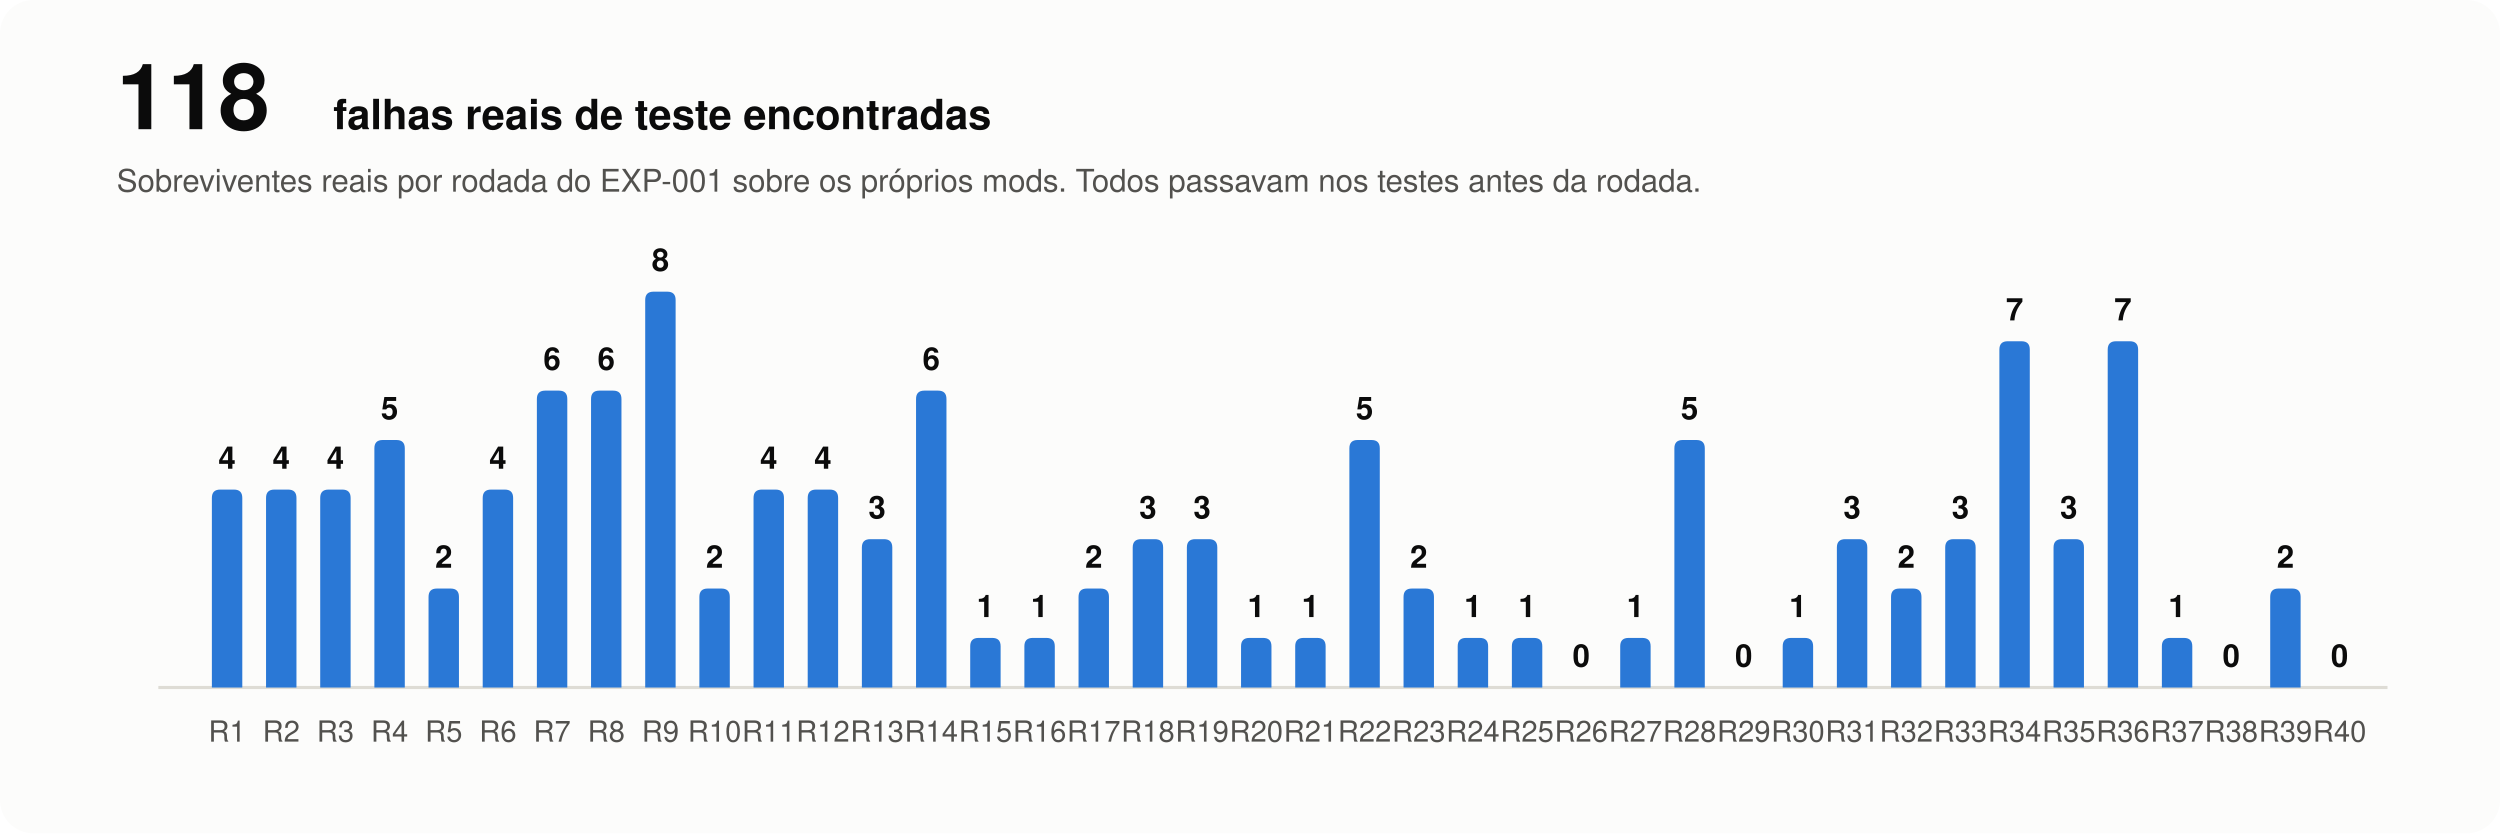
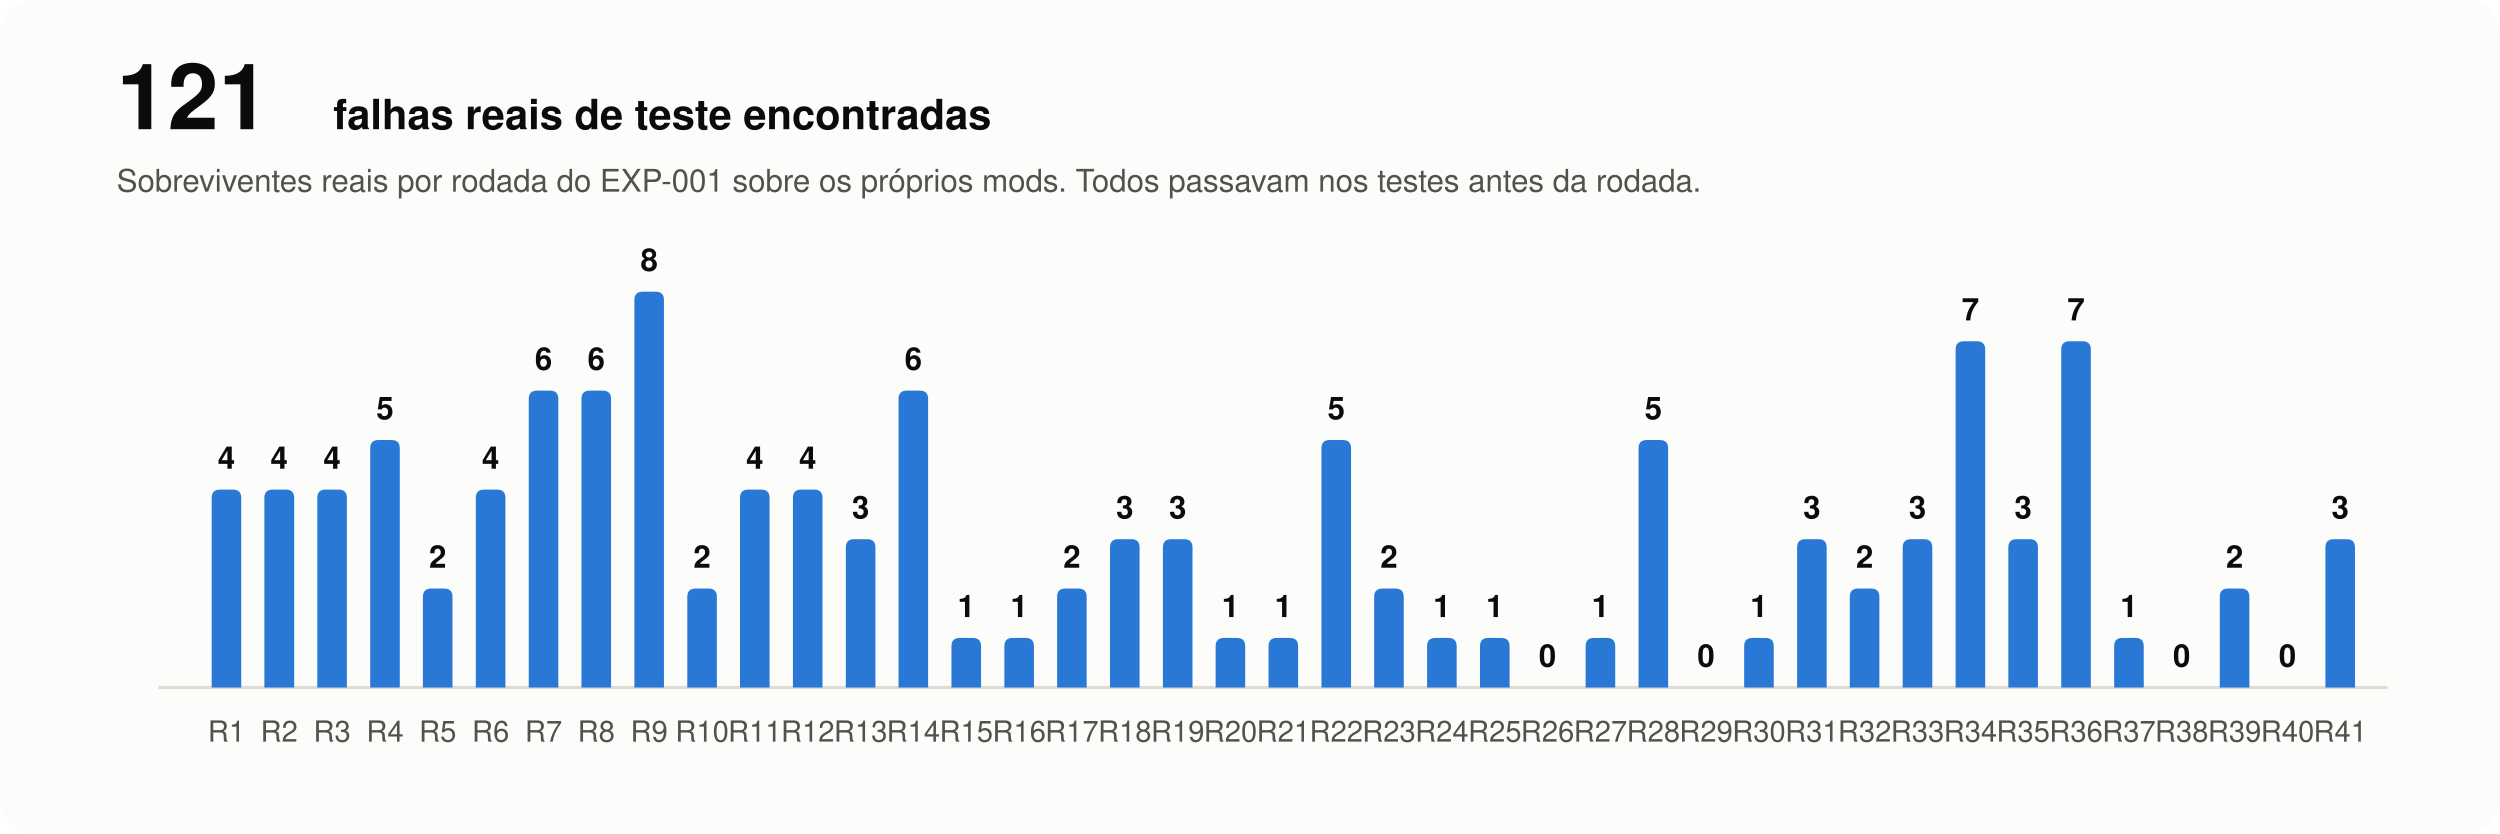
- <svg xmlns="http://www.w3.org/2000/svg" viewBox="0 0 1200 400" width="1200" height="400" role="img" aria-label="118 falhas reais de teste encontradas em 40 rodadas" font-family="ui-sans-serif, -apple-system, 'Segoe UI', Helvetica, Arial, sans-serif">
+ <svg xmlns="http://www.w3.org/2000/svg" viewBox="0 0 1200 400" width="1200" height="400" role="img" aria-label="121 falhas reais de teste encontradas em 41 rodadas" font-family="ui-sans-serif, -apple-system, 'Segoe UI', Helvetica, Arial, sans-serif">
  <style>
  .sup { fill: #fcfcfb; } .sup2 { fill: #f3f2ef; } .borda { stroke: #dedcd5; }
  .t1 { fill: #0b0b0b; } .t2 { fill: #52514e; } .t3 { fill: #8a887f; }
  .ac { fill: #2a78d6; } .acs { stroke: #2a78d6; } .acf { fill: #e8f1fb; }
  .ok { fill: #0f7a3d; } .okf { fill: #e3f3e8; }
  @media (prefers-color-scheme: dark) {
    .sup { fill: #1a1a19; } .sup2 { fill: #232322; } .borda { stroke: #3a3936; }
    .t1 { fill: #f0efec; } .t2 { fill: #c3c2b7; } .t3 { fill: #8f8d84; }
    .ac { fill: #3987e5; } .acs { stroke: #3987e5; } .acf { fill: #1d2c40; }
    .ok { fill: #4cc27a; } .okf { fill: #16301f; }
  }
  @media (prefers-reduced-motion: reduce) { * { animation: none !important; } }

  .barra { transform-box: fill-box; transform-origin: bottom; animation: cresce 1.1s cubic-bezier(.2,.8,.2,1); }
  @keyframes cresce { from { transform: scaleY(0); } to { transform: scaleY(1); } }
</style>
  <rect width="1200" height="400" rx="16" class="sup" />
-   <text x="56" y="62" font-size="44" font-weight="800" class="t1">118</text>
+   <text x="56" y="62" font-size="44" font-weight="800" class="t1">121</text>
  <text x="160" y="62" font-size="20" font-weight="700" class="t1">falhas reais de teste encontradas</text>
  <text x="56" y="92" font-size="15" class="t2">Sobreviventes reais por rodada do EXP-001 sobre os próprios mods. Todos passavam nos testes antes da rodada.</text>
  <line x1="76" y1="330" x2="1146" y2="330" class="borda" stroke-width="1.5" />
  <g class="barra">
-     <path d="M101.7,330 L101.7,239.0 Q101.7,235.0 105.7,235.0 L112.3,235.0 Q116.3,235.0 116.3,239.0 L116.3,330 Z" class="ac" />
-   </g>
-   <text x="109.0" y="225.0" font-size="15" font-weight="700" class="t1" text-anchor="middle">4</text>
-   <text x="109.0" y="356" font-size="14" class="t2" text-anchor="middle">R1</text>
-   <g class="barra">
-     <path d="M127.7,330 L127.7,239.0 Q127.7,235.0 131.7,235.0 L138.3,235.0 Q142.3,235.0 142.3,239.0 L142.3,330 Z" class="ac" />
-   </g>
-   <text x="135.0" y="225.0" font-size="15" font-weight="700" class="t1" text-anchor="middle">4</text>
-   <text x="135.0" y="356" font-size="14" class="t2" text-anchor="middle">R2</text>
-   <g class="barra">
-     <path d="M153.7,330 L153.7,239.0 Q153.7,235.0 157.7,235.0 L164.3,235.0 Q168.3,235.0 168.3,239.0 L168.3,330 Z" class="ac" />
-   </g>
-   <text x="161.0" y="225.0" font-size="15" font-weight="700" class="t1" text-anchor="middle">4</text>
-   <text x="161.0" y="356" font-size="14" class="t2" text-anchor="middle">R3</text>
-   <g class="barra">
-     <path d="M179.7,330 L179.7,215.2 Q179.7,211.2 183.7,211.2 L190.3,211.2 Q194.3,211.2 194.3,215.2 L194.3,330 Z" class="ac" />
-   </g>
-   <text x="187.0" y="201.2" font-size="15" font-weight="700" class="t1" text-anchor="middle">5</text>
-   <text x="187.0" y="356" font-size="14" class="t2" text-anchor="middle">R4</text>
-   <g class="barra">
-     <path d="M205.7,330 L205.7,286.5 Q205.7,282.5 209.7,282.5 L216.3,282.5 Q220.3,282.5 220.3,286.5 L220.3,330 Z" class="ac" />
-   </g>
-   <text x="213.0" y="272.5" font-size="15" font-weight="700" class="t1" text-anchor="middle">2</text>
-   <text x="213.0" y="356" font-size="14" class="t2" text-anchor="middle">R5</text>
-   <g class="barra">
-     <path d="M231.7,330 L231.7,239.0 Q231.7,235.0 235.7,235.0 L242.3,235.0 Q246.3,235.0 246.3,239.0 L246.3,330 Z" class="ac" />
-   </g>
-   <text x="239.0" y="225.0" font-size="15" font-weight="700" class="t1" text-anchor="middle">4</text>
-   <text x="239.0" y="356" font-size="14" class="t2" text-anchor="middle">R6</text>
-   <g class="barra">
-     <path d="M257.7,330 L257.7,191.5 Q257.7,187.5 261.7,187.5 L268.3,187.5 Q272.3,187.5 272.3,191.5 L272.3,330 Z" class="ac" />
-   </g>
-   <text x="265.0" y="177.5" font-size="15" font-weight="700" class="t1" text-anchor="middle">6</text>
-   <text x="265.0" y="356" font-size="14" class="t2" text-anchor="middle">R7</text>
-   <g class="barra">
-     <path d="M283.7,330 L283.7,191.5 Q283.7,187.5 287.7,187.5 L294.3,187.5 Q298.3,187.5 298.3,191.5 L298.3,330 Z" class="ac" />
-   </g>
-   <text x="291.0" y="177.5" font-size="15" font-weight="700" class="t1" text-anchor="middle">6</text>
-   <text x="291.0" y="356" font-size="14" class="t2" text-anchor="middle">R8</text>
-   <g class="barra">
-     <path d="M309.7,330 L309.7,144.0 Q309.7,140.0 313.7,140.0 L320.3,140.0 Q324.3,140.0 324.3,144.0 L324.3,330 Z" class="ac" />
-   </g>
-   <text x="317.0" y="130.0" font-size="15" font-weight="700" class="t1" text-anchor="middle">8</text>
-   <text x="317.0" y="356" font-size="14" class="t2" text-anchor="middle">R9</text>
-   <g class="barra">
-     <path d="M335.7,330 L335.7,286.5 Q335.7,282.5 339.7,282.5 L346.3,282.5 Q350.3,282.5 350.3,286.5 L350.3,330 Z" class="ac" />
-   </g>
-   <text x="343.0" y="272.5" font-size="15" font-weight="700" class="t1" text-anchor="middle">2</text>
-   <text x="343.0" y="356" font-size="14" class="t2" text-anchor="middle">R10</text>
-   <g class="barra">
-     <path d="M361.7,330 L361.7,239.0 Q361.7,235.0 365.7,235.0 L372.3,235.0 Q376.3,235.0 376.3,239.0 L376.3,330 Z" class="ac" />
-   </g>
-   <text x="369.0" y="225.0" font-size="15" font-weight="700" class="t1" text-anchor="middle">4</text>
-   <text x="369.0" y="356" font-size="14" class="t2" text-anchor="middle">R11</text>
-   <g class="barra">
-     <path d="M387.7,330 L387.7,239.0 Q387.7,235.0 391.7,235.0 L398.3,235.0 Q402.3,235.0 402.3,239.0 L402.3,330 Z" class="ac" />
-   </g>
-   <text x="395.0" y="225.0" font-size="15" font-weight="700" class="t1" text-anchor="middle">4</text>
-   <text x="395.0" y="356" font-size="14" class="t2" text-anchor="middle">R12</text>
-   <g class="barra">
-     <path d="M413.7,330 L413.7,262.8 Q413.7,258.8 417.7,258.8 L424.3,258.8 Q428.3,258.8 428.3,262.8 L428.3,330 Z" class="ac" />
-   </g>
-   <text x="421.0" y="248.8" font-size="15" font-weight="700" class="t1" text-anchor="middle">3</text>
-   <text x="421.0" y="356" font-size="14" class="t2" text-anchor="middle">R13</text>
-   <g class="barra">
-     <path d="M439.7,330 L439.7,191.5 Q439.7,187.5 443.7,187.5 L450.3,187.5 Q454.3,187.5 454.3,191.5 L454.3,330 Z" class="ac" />
-   </g>
-   <text x="447.0" y="177.5" font-size="15" font-weight="700" class="t1" text-anchor="middle">6</text>
-   <text x="447.0" y="356" font-size="14" class="t2" text-anchor="middle">R14</text>
-   <g class="barra">
-     <path d="M465.7,330 L465.7,310.2 Q465.7,306.2 469.7,306.2 L476.3,306.2 Q480.3,306.2 480.3,310.2 L480.3,330 Z" class="ac" />
-   </g>
-   <text x="473.0" y="296.2" font-size="15" font-weight="700" class="t1" text-anchor="middle">1</text>
-   <text x="473.0" y="356" font-size="14" class="t2" text-anchor="middle">R15</text>
-   <g class="barra">
-     <path d="M491.7,330 L491.7,310.2 Q491.7,306.2 495.7,306.2 L502.3,306.2 Q506.3,306.2 506.3,310.2 L506.3,330 Z" class="ac" />
-   </g>
-   <text x="499.0" y="296.2" font-size="15" font-weight="700" class="t1" text-anchor="middle">1</text>
-   <text x="499.0" y="356" font-size="14" class="t2" text-anchor="middle">R16</text>
-   <g class="barra">
-     <path d="M517.7,330 L517.7,286.5 Q517.7,282.5 521.7,282.5 L528.3,282.5 Q532.3,282.5 532.3,286.5 L532.3,330 Z" class="ac" />
-   </g>
-   <text x="525.0" y="272.5" font-size="15" font-weight="700" class="t1" text-anchor="middle">2</text>
-   <text x="525.0" y="356" font-size="14" class="t2" text-anchor="middle">R17</text>
-   <g class="barra">
-     <path d="M543.7,330 L543.7,262.8 Q543.7,258.8 547.7,258.8 L554.3,258.8 Q558.3,258.8 558.3,262.8 L558.3,330 Z" class="ac" />
-   </g>
-   <text x="551.0" y="248.8" font-size="15" font-weight="700" class="t1" text-anchor="middle">3</text>
-   <text x="551.0" y="356" font-size="14" class="t2" text-anchor="middle">R18</text>
-   <g class="barra">
-     <path d="M569.7,330 L569.7,262.8 Q569.7,258.8 573.7,258.8 L580.3,258.8 Q584.3,258.8 584.3,262.8 L584.3,330 Z" class="ac" />
-   </g>
-   <text x="577.0" y="248.8" font-size="15" font-weight="700" class="t1" text-anchor="middle">3</text>
-   <text x="577.0" y="356" font-size="14" class="t2" text-anchor="middle">R19</text>
-   <g class="barra">
-     <path d="M595.7,330 L595.7,310.2 Q595.7,306.2 599.7,306.2 L606.3,306.2 Q610.3,306.2 610.3,310.2 L610.3,330 Z" class="ac" />
-   </g>
-   <text x="603.0" y="296.2" font-size="15" font-weight="700" class="t1" text-anchor="middle">1</text>
-   <text x="603.0" y="356" font-size="14" class="t2" text-anchor="middle">R20</text>
-   <g class="barra">
-     <path d="M621.7,330 L621.7,310.2 Q621.7,306.2 625.7,306.2 L632.3,306.2 Q636.3,306.2 636.3,310.2 L636.3,330 Z" class="ac" />
-   </g>
-   <text x="629.0" y="296.2" font-size="15" font-weight="700" class="t1" text-anchor="middle">1</text>
-   <text x="629.0" y="356" font-size="14" class="t2" text-anchor="middle">R21</text>
-   <g class="barra">
-     <path d="M647.7,330 L647.7,215.2 Q647.7,211.2 651.7,211.2 L658.3,211.2 Q662.3,211.2 662.3,215.2 L662.3,330 Z" class="ac" />
-   </g>
-   <text x="655.0" y="201.2" font-size="15" font-weight="700" class="t1" text-anchor="middle">5</text>
-   <text x="655.0" y="356" font-size="14" class="t2" text-anchor="middle">R22</text>
-   <g class="barra">
-     <path d="M673.7,330 L673.7,286.5 Q673.7,282.5 677.7,282.5 L684.3,282.5 Q688.3,282.5 688.3,286.5 L688.3,330 Z" class="ac" />
-   </g>
-   <text x="681.0" y="272.5" font-size="15" font-weight="700" class="t1" text-anchor="middle">2</text>
-   <text x="681.0" y="356" font-size="14" class="t2" text-anchor="middle">R23</text>
-   <g class="barra">
-     <path d="M699.7,330 L699.7,310.2 Q699.7,306.2 703.7,306.2 L710.3,306.2 Q714.3,306.2 714.3,310.2 L714.3,330 Z" class="ac" />
-   </g>
-   <text x="707.0" y="296.2" font-size="15" font-weight="700" class="t1" text-anchor="middle">1</text>
-   <text x="707.0" y="356" font-size="14" class="t2" text-anchor="middle">R24</text>
-   <g class="barra">
-     <path d="M725.7,330 L725.7,310.2 Q725.7,306.2 729.7,306.2 L736.3,306.2 Q740.3,306.2 740.3,310.2 L740.3,330 Z" class="ac" />
-   </g>
-   <text x="733.0" y="296.2" font-size="15" font-weight="700" class="t1" text-anchor="middle">1</text>
-   <text x="733.0" y="356" font-size="14" class="t2" text-anchor="middle">R25</text>
-   <g class="barra">
-     <path d="M751.7,330 L751.7,330.0 Q751.7,330.0 751.7,330.0 L766.3,330.0 Q766.3,330.0 766.3,330.0 L766.3,330 Z" class="ac" />
-   </g>
-   <text x="759.0" y="320.0" font-size="15" font-weight="700" class="t1" text-anchor="middle">0</text>
-   <text x="759.0" y="356" font-size="14" class="t2" text-anchor="middle">R26</text>
-   <g class="barra">
-     <path d="M777.7,330 L777.7,310.2 Q777.7,306.2 781.7,306.2 L788.3,306.2 Q792.3,306.2 792.3,310.2 L792.3,330 Z" class="ac" />
-   </g>
-   <text x="785.0" y="296.2" font-size="15" font-weight="700" class="t1" text-anchor="middle">1</text>
-   <text x="785.0" y="356" font-size="14" class="t2" text-anchor="middle">R27</text>
-   <g class="barra">
-     <path d="M803.7,330 L803.7,215.2 Q803.7,211.2 807.7,211.2 L814.3,211.2 Q818.3,211.2 818.3,215.2 L818.3,330 Z" class="ac" />
-   </g>
-   <text x="811.0" y="201.2" font-size="15" font-weight="700" class="t1" text-anchor="middle">5</text>
-   <text x="811.0" y="356" font-size="14" class="t2" text-anchor="middle">R28</text>
-   <g class="barra">
-     <path d="M829.7,330 L829.7,330.0 Q829.7,330.0 829.7,330.0 L844.3,330.0 Q844.3,330.0 844.3,330.0 L844.3,330 Z" class="ac" />
-   </g>
-   <text x="837.0" y="320.0" font-size="15" font-weight="700" class="t1" text-anchor="middle">0</text>
-   <text x="837.0" y="356" font-size="14" class="t2" text-anchor="middle">R29</text>
-   <g class="barra">
-     <path d="M855.7,330 L855.7,310.2 Q855.7,306.2 859.7,306.2 L866.3,306.2 Q870.3,306.2 870.3,310.2 L870.3,330 Z" class="ac" />
-   </g>
-   <text x="863.0" y="296.2" font-size="15" font-weight="700" class="t1" text-anchor="middle">1</text>
-   <text x="863.0" y="356" font-size="14" class="t2" text-anchor="middle">R30</text>
-   <g class="barra">
-     <path d="M881.7,330 L881.7,262.8 Q881.7,258.8 885.7,258.8 L892.3,258.8 Q896.3,258.8 896.3,262.8 L896.3,330 Z" class="ac" />
-   </g>
-   <text x="889.0" y="248.8" font-size="15" font-weight="700" class="t1" text-anchor="middle">3</text>
-   <text x="889.0" y="356" font-size="14" class="t2" text-anchor="middle">R31</text>
-   <g class="barra">
-     <path d="M907.7,330 L907.7,286.5 Q907.7,282.5 911.7,282.5 L918.3,282.5 Q922.3,282.5 922.3,286.5 L922.3,330 Z" class="ac" />
-   </g>
-   <text x="915.0" y="272.5" font-size="15" font-weight="700" class="t1" text-anchor="middle">2</text>
-   <text x="915.0" y="356" font-size="14" class="t2" text-anchor="middle">R32</text>
-   <g class="barra">
-     <path d="M933.7,330 L933.7,262.8 Q933.7,258.8 937.7,258.8 L944.3,258.8 Q948.3,258.8 948.3,262.8 L948.3,330 Z" class="ac" />
-   </g>
-   <text x="941.0" y="248.8" font-size="15" font-weight="700" class="t1" text-anchor="middle">3</text>
-   <text x="941.0" y="356" font-size="14" class="t2" text-anchor="middle">R33</text>
-   <g class="barra">
-     <path d="M959.7,330 L959.7,167.8 Q959.7,163.8 963.7,163.8 L970.3,163.8 Q974.3,163.8 974.3,167.8 L974.3,330 Z" class="ac" />
-   </g>
-   <text x="967.0" y="153.8" font-size="15" font-weight="700" class="t1" text-anchor="middle">7</text>
-   <text x="967.0" y="356" font-size="14" class="t2" text-anchor="middle">R34</text>
-   <g class="barra">
-     <path d="M985.7,330 L985.7,262.8 Q985.7,258.8 989.7,258.8 L996.3,258.8 Q1000.3,258.8 1000.3,262.8 L1000.3,330 Z" class="ac" />
-   </g>
-   <text x="993.0" y="248.8" font-size="15" font-weight="700" class="t1" text-anchor="middle">3</text>
-   <text x="993.0" y="356" font-size="14" class="t2" text-anchor="middle">R35</text>
-   <g class="barra">
-     <path d="M1011.7,330 L1011.7,167.8 Q1011.7,163.8 1015.7,163.8 L1022.3,163.8 Q1026.3,163.8 1026.3,167.8 L1026.3,330 Z" class="ac" />
-   </g>
-   <text x="1019.0" y="153.8" font-size="15" font-weight="700" class="t1" text-anchor="middle">7</text>
-   <text x="1019.0" y="356" font-size="14" class="t2" text-anchor="middle">R36</text>
-   <g class="barra">
-     <path d="M1037.7,330 L1037.7,310.2 Q1037.7,306.2 1041.7,306.2 L1048.3,306.2 Q1052.3,306.2 1052.3,310.2 L1052.3,330 Z" class="ac" />
-   </g>
-   <text x="1045.0" y="296.2" font-size="15" font-weight="700" class="t1" text-anchor="middle">1</text>
-   <text x="1045.0" y="356" font-size="14" class="t2" text-anchor="middle">R37</text>
-   <g class="barra">
-     <path d="M1063.7,330 L1063.7,330.0 Q1063.7,330.0 1063.7,330.0 L1078.3,330.0 Q1078.3,330.0 1078.3,330.0 L1078.3,330 Z" class="ac" />
-   </g>
-   <text x="1071.0" y="320.0" font-size="15" font-weight="700" class="t1" text-anchor="middle">0</text>
-   <text x="1071.0" y="356" font-size="14" class="t2" text-anchor="middle">R38</text>
-   <g class="barra">
-     <path d="M1089.7,330 L1089.7,286.5 Q1089.7,282.5 1093.7,282.5 L1100.3,282.5 Q1104.3,282.5 1104.3,286.5 L1104.3,330 Z" class="ac" />
-   </g>
-   <text x="1097.0" y="272.5" font-size="15" font-weight="700" class="t1" text-anchor="middle">2</text>
-   <text x="1097.0" y="356" font-size="14" class="t2" text-anchor="middle">R39</text>
-   <g class="barra">
-     <path d="M1115.7,330 L1115.7,330.0 Q1115.7,330.0 1115.7,330.0 L1130.3,330.0 Q1130.3,330.0 1130.3,330.0 L1130.3,330 Z" class="ac" />
-   </g>
-   <text x="1123.0" y="320.0" font-size="15" font-weight="700" class="t1" text-anchor="middle">0</text>
-   <text x="1123.0" y="356" font-size="14" class="t2" text-anchor="middle">R40</text>
+     <path d="M101.6,330 L101.6,239.0 Q101.6,235.0 105.6,235.0 L111.8,235.0 Q115.8,235.0 115.8,239.0 L115.8,330 Z" class="ac" />
+   </g>
+   <text x="108.7" y="225.0" font-size="15" font-weight="700" class="t1" text-anchor="middle">4</text>
+   <text x="108.7" y="356" font-size="14" class="t2" text-anchor="middle">R1</text>
+   <g class="barra">
+     <path d="M126.9,330 L126.9,239.0 Q126.9,235.0 130.9,235.0 L137.2,235.0 Q141.2,235.0 141.2,239.0 L141.2,330 Z" class="ac" />
+   </g>
+   <text x="134.0" y="225.0" font-size="15" font-weight="700" class="t1" text-anchor="middle">4</text>
+   <text x="134.0" y="356" font-size="14" class="t2" text-anchor="middle">R2</text>
+   <g class="barra">
+     <path d="M152.3,330 L152.3,239.0 Q152.3,235.0 156.3,235.0 L162.5,235.0 Q166.5,235.0 166.5,239.0 L166.5,330 Z" class="ac" />
+   </g>
+   <text x="159.4" y="225.0" font-size="15" font-weight="700" class="t1" text-anchor="middle">4</text>
+   <text x="159.4" y="356" font-size="14" class="t2" text-anchor="middle">R3</text>
+   <g class="barra">
+     <path d="M177.7,330 L177.7,215.2 Q177.7,211.2 181.7,211.2 L187.9,211.2 Q191.9,211.2 191.9,215.2 L191.9,330 Z" class="ac" />
+   </g>
+   <text x="184.8" y="201.2" font-size="15" font-weight="700" class="t1" text-anchor="middle">5</text>
+   <text x="184.8" y="356" font-size="14" class="t2" text-anchor="middle">R4</text>
+   <g class="barra">
+     <path d="M203.0,330 L203.0,286.5 Q203.0,282.5 207.0,282.5 L213.2,282.5 Q217.2,282.5 217.2,286.5 L217.2,330 Z" class="ac" />
+   </g>
+   <text x="210.1" y="272.5" font-size="15" font-weight="700" class="t1" text-anchor="middle">2</text>
+   <text x="210.1" y="356" font-size="14" class="t2" text-anchor="middle">R5</text>
+   <g class="barra">
+     <path d="M228.4,330 L228.4,239.0 Q228.4,235.0 232.4,235.0 L238.6,235.0 Q242.6,235.0 242.6,239.0 L242.6,330 Z" class="ac" />
+   </g>
+   <text x="235.5" y="225.0" font-size="15" font-weight="700" class="t1" text-anchor="middle">4</text>
+   <text x="235.5" y="356" font-size="14" class="t2" text-anchor="middle">R6</text>
+   <g class="barra">
+     <path d="M253.8,330 L253.8,191.5 Q253.8,187.5 257.8,187.5 L264.0,187.5 Q268.0,187.5 268.0,191.5 L268.0,330 Z" class="ac" />
+   </g>
+   <text x="260.9" y="177.5" font-size="15" font-weight="700" class="t1" text-anchor="middle">6</text>
+   <text x="260.9" y="356" font-size="14" class="t2" text-anchor="middle">R7</text>
+   <g class="barra">
+     <path d="M279.1,330 L279.1,191.5 Q279.1,187.5 283.1,187.5 L289.3,187.5 Q293.3,187.5 293.3,191.5 L293.3,330 Z" class="ac" />
+   </g>
+   <text x="286.2" y="177.5" font-size="15" font-weight="700" class="t1" text-anchor="middle">6</text>
+   <text x="286.2" y="356" font-size="14" class="t2" text-anchor="middle">R8</text>
+   <g class="barra">
+     <path d="M304.5,330 L304.5,144.0 Q304.5,140.0 308.5,140.0 L314.7,140.0 Q318.7,140.0 318.7,144.0 L318.7,330 Z" class="ac" />
+   </g>
+   <text x="311.6" y="130.0" font-size="15" font-weight="700" class="t1" text-anchor="middle">8</text>
+   <text x="311.6" y="356" font-size="14" class="t2" text-anchor="middle">R9</text>
+   <g class="barra">
+     <path d="M329.9,330 L329.9,286.5 Q329.9,282.5 333.9,282.5 L340.1,282.5 Q344.1,282.5 344.1,286.5 L344.1,330 Z" class="ac" />
+   </g>
+   <text x="337.0" y="272.5" font-size="15" font-weight="700" class="t1" text-anchor="middle">2</text>
+   <text x="337.0" y="356" font-size="14" class="t2" text-anchor="middle">R10</text>
+   <g class="barra">
+     <path d="M355.2,330 L355.2,239.0 Q355.2,235.0 359.2,235.0 L365.4,235.0 Q369.4,235.0 369.4,239.0 L369.4,330 Z" class="ac" />
+   </g>
+   <text x="362.3" y="225.0" font-size="15" font-weight="700" class="t1" text-anchor="middle">4</text>
+   <text x="362.3" y="356" font-size="14" class="t2" text-anchor="middle">R11</text>
+   <g class="barra">
+     <path d="M380.6,330 L380.6,239.0 Q380.6,235.0 384.6,235.0 L390.8,235.0 Q394.8,235.0 394.8,239.0 L394.8,330 Z" class="ac" />
+   </g>
+   <text x="387.7" y="225.0" font-size="15" font-weight="700" class="t1" text-anchor="middle">4</text>
+   <text x="387.7" y="356" font-size="14" class="t2" text-anchor="middle">R12</text>
+   <g class="barra">
+     <path d="M406.0,330 L406.0,262.8 Q406.0,258.8 410.0,258.8 L416.2,258.8 Q420.2,258.8 420.2,262.8 L420.2,330 Z" class="ac" />
+   </g>
+   <text x="413.1" y="248.8" font-size="15" font-weight="700" class="t1" text-anchor="middle">3</text>
+   <text x="413.1" y="356" font-size="14" class="t2" text-anchor="middle">R13</text>
+   <g class="barra">
+     <path d="M431.3,330 L431.3,191.5 Q431.3,187.5 435.3,187.5 L441.5,187.5 Q445.5,187.5 445.5,191.5 L445.5,330 Z" class="ac" />
+   </g>
+   <text x="438.4" y="177.5" font-size="15" font-weight="700" class="t1" text-anchor="middle">6</text>
+   <text x="438.4" y="356" font-size="14" class="t2" text-anchor="middle">R14</text>
+   <g class="barra">
+     <path d="M456.7,330 L456.7,310.2 Q456.7,306.2 460.7,306.2 L466.9,306.2 Q470.9,306.2 470.9,310.2 L470.9,330 Z" class="ac" />
+   </g>
+   <text x="463.8" y="296.2" font-size="15" font-weight="700" class="t1" text-anchor="middle">1</text>
+   <text x="463.8" y="356" font-size="14" class="t2" text-anchor="middle">R15</text>
+   <g class="barra">
+     <path d="M482.1,330 L482.1,310.2 Q482.1,306.2 486.1,306.2 L492.3,306.2 Q496.3,306.2 496.3,310.2 L496.3,330 Z" class="ac" />
+   </g>
+   <text x="489.2" y="296.2" font-size="15" font-weight="700" class="t1" text-anchor="middle">1</text>
+   <text x="489.2" y="356" font-size="14" class="t2" text-anchor="middle">R16</text>
+   <g class="barra">
+     <path d="M507.4,330 L507.4,286.5 Q507.4,282.5 511.4,282.5 L517.6,282.5 Q521.6,282.5 521.6,286.5 L521.6,330 Z" class="ac" />
+   </g>
+   <text x="514.5" y="272.5" font-size="15" font-weight="700" class="t1" text-anchor="middle">2</text>
+   <text x="514.5" y="356" font-size="14" class="t2" text-anchor="middle">R17</text>
+   <g class="barra">
+     <path d="M532.8,330 L532.8,262.8 Q532.8,258.8 536.8,258.8 L543.0,258.8 Q547.0,258.8 547.0,262.8 L547.0,330 Z" class="ac" />
+   </g>
+   <text x="539.9" y="248.8" font-size="15" font-weight="700" class="t1" text-anchor="middle">3</text>
+   <text x="539.9" y="356" font-size="14" class="t2" text-anchor="middle">R18</text>
+   <g class="barra">
+     <path d="M558.2,330 L558.2,262.8 Q558.2,258.8 562.2,258.8 L568.4,258.8 Q572.4,258.8 572.4,262.8 L572.4,330 Z" class="ac" />
+   </g>
+   <text x="565.3" y="248.8" font-size="15" font-weight="700" class="t1" text-anchor="middle">3</text>
+   <text x="565.3" y="356" font-size="14" class="t2" text-anchor="middle">R19</text>
+   <g class="barra">
+     <path d="M583.5,330 L583.5,310.2 Q583.5,306.2 587.5,306.2 L593.7,306.2 Q597.7,306.2 597.7,310.2 L597.7,330 Z" class="ac" />
+   </g>
+   <text x="590.6" y="296.2" font-size="15" font-weight="700" class="t1" text-anchor="middle">1</text>
+   <text x="590.6" y="356" font-size="14" class="t2" text-anchor="middle">R20</text>
+   <g class="barra">
+     <path d="M608.9,330 L608.9,310.2 Q608.9,306.2 612.9,306.2 L619.1,306.2 Q623.1,306.2 623.1,310.2 L623.1,330 Z" class="ac" />
+   </g>
+   <text x="616.0" y="296.2" font-size="15" font-weight="700" class="t1" text-anchor="middle">1</text>
+   <text x="616.0" y="356" font-size="14" class="t2" text-anchor="middle">R21</text>
+   <g class="barra">
+     <path d="M634.3,330 L634.3,215.2 Q634.3,211.2 638.3,211.2 L644.5,211.2 Q648.5,211.2 648.5,215.2 L648.5,330 Z" class="ac" />
+   </g>
+   <text x="641.4" y="201.2" font-size="15" font-weight="700" class="t1" text-anchor="middle">5</text>
+   <text x="641.4" y="356" font-size="14" class="t2" text-anchor="middle">R22</text>
+   <g class="barra">
+     <path d="M659.6,330 L659.6,286.5 Q659.6,282.5 663.6,282.5 L669.8,282.5 Q673.8,282.5 673.8,286.5 L673.8,330 Z" class="ac" />
+   </g>
+   <text x="666.7" y="272.5" font-size="15" font-weight="700" class="t1" text-anchor="middle">2</text>
+   <text x="666.7" y="356" font-size="14" class="t2" text-anchor="middle">R23</text>
+   <g class="barra">
+     <path d="M685.0,330 L685.0,310.2 Q685.0,306.2 689.0,306.2 L695.2,306.2 Q699.2,306.2 699.2,310.2 L699.2,330 Z" class="ac" />
+   </g>
+   <text x="692.1" y="296.2" font-size="15" font-weight="700" class="t1" text-anchor="middle">1</text>
+   <text x="692.1" y="356" font-size="14" class="t2" text-anchor="middle">R24</text>
+   <g class="barra">
+     <path d="M710.4,330 L710.4,310.2 Q710.4,306.2 714.4,306.2 L720.6,306.2 Q724.6,306.2 724.6,310.2 L724.6,330 Z" class="ac" />
+   </g>
+   <text x="717.5" y="296.2" font-size="15" font-weight="700" class="t1" text-anchor="middle">1</text>
+   <text x="717.5" y="356" font-size="14" class="t2" text-anchor="middle">R25</text>
+   <g class="barra">
+     <path d="M735.7,330 L735.7,330.0 Q735.7,330.0 735.7,330.0 L749.9,330.0 Q749.9,330.0 749.9,330.0 L749.9,330 Z" class="ac" />
+   </g>
+   <text x="742.8" y="320.0" font-size="15" font-weight="700" class="t1" text-anchor="middle">0</text>
+   <text x="742.8" y="356" font-size="14" class="t2" text-anchor="middle">R26</text>
+   <g class="barra">
+     <path d="M761.1,330 L761.1,310.2 Q761.1,306.2 765.1,306.2 L771.3,306.2 Q775.3,306.2 775.3,310.2 L775.3,330 Z" class="ac" />
+   </g>
+   <text x="768.2" y="296.2" font-size="15" font-weight="700" class="t1" text-anchor="middle">1</text>
+   <text x="768.2" y="356" font-size="14" class="t2" text-anchor="middle">R27</text>
+   <g class="barra">
+     <path d="M786.5,330 L786.5,215.2 Q786.5,211.2 790.5,211.2 L796.7,211.2 Q800.7,211.2 800.7,215.2 L800.7,330 Z" class="ac" />
+   </g>
+   <text x="793.6" y="201.2" font-size="15" font-weight="700" class="t1" text-anchor="middle">5</text>
+   <text x="793.6" y="356" font-size="14" class="t2" text-anchor="middle">R28</text>
+   <g class="barra">
+     <path d="M811.8,330 L811.8,330.0 Q811.8,330.0 811.8,330.0 L826.0,330.0 Q826.0,330.0 826.0,330.0 L826.0,330 Z" class="ac" />
+   </g>
+   <text x="818.9" y="320.0" font-size="15" font-weight="700" class="t1" text-anchor="middle">0</text>
+   <text x="818.9" y="356" font-size="14" class="t2" text-anchor="middle">R29</text>
+   <g class="barra">
+     <path d="M837.2,330 L837.2,310.2 Q837.2,306.2 841.2,306.2 L847.4,306.2 Q851.4,306.2 851.4,310.2 L851.4,330 Z" class="ac" />
+   </g>
+   <text x="844.3" y="296.2" font-size="15" font-weight="700" class="t1" text-anchor="middle">1</text>
+   <text x="844.3" y="356" font-size="14" class="t2" text-anchor="middle">R30</text>
+   <g class="barra">
+     <path d="M862.6,330 L862.6,262.8 Q862.6,258.8 866.6,258.8 L872.8,258.8 Q876.8,258.8 876.8,262.8 L876.8,330 Z" class="ac" />
+   </g>
+   <text x="869.7" y="248.8" font-size="15" font-weight="700" class="t1" text-anchor="middle">3</text>
+   <text x="869.7" y="356" font-size="14" class="t2" text-anchor="middle">R31</text>
+   <g class="barra">
+     <path d="M887.9,330 L887.9,286.5 Q887.9,282.5 891.9,282.5 L898.1,282.5 Q902.1,282.5 902.1,286.5 L902.1,330 Z" class="ac" />
+   </g>
+   <text x="895.0" y="272.5" font-size="15" font-weight="700" class="t1" text-anchor="middle">2</text>
+   <text x="895.0" y="356" font-size="14" class="t2" text-anchor="middle">R32</text>
+   <g class="barra">
+     <path d="M913.3,330 L913.3,262.8 Q913.3,258.8 917.3,258.8 L923.5,258.8 Q927.5,258.8 927.5,262.8 L927.5,330 Z" class="ac" />
+   </g>
+   <text x="920.4" y="248.8" font-size="15" font-weight="700" class="t1" text-anchor="middle">3</text>
+   <text x="920.4" y="356" font-size="14" class="t2" text-anchor="middle">R33</text>
+   <g class="barra">
+     <path d="M938.7,330 L938.7,167.8 Q938.7,163.8 942.7,163.8 L948.9,163.8 Q952.9,163.8 952.9,167.8 L952.9,330 Z" class="ac" />
+   </g>
+   <text x="945.8" y="153.8" font-size="15" font-weight="700" class="t1" text-anchor="middle">7</text>
+   <text x="945.8" y="356" font-size="14" class="t2" text-anchor="middle">R34</text>
+   <g class="barra">
+     <path d="M964.0,330 L964.0,262.8 Q964.0,258.8 968.0,258.8 L974.2,258.8 Q978.2,258.8 978.2,262.8 L978.2,330 Z" class="ac" />
+   </g>
+   <text x="971.1" y="248.8" font-size="15" font-weight="700" class="t1" text-anchor="middle">3</text>
+   <text x="971.1" y="356" font-size="14" class="t2" text-anchor="middle">R35</text>
+   <g class="barra">
+     <path d="M989.4,330 L989.4,167.8 Q989.4,163.8 993.4,163.8 L999.6,163.8 Q1003.6,163.8 1003.6,167.8 L1003.6,330 Z" class="ac" />
+   </g>
+   <text x="996.5" y="153.8" font-size="15" font-weight="700" class="t1" text-anchor="middle">7</text>
+   <text x="996.5" y="356" font-size="14" class="t2" text-anchor="middle">R36</text>
+   <g class="barra">
+     <path d="M1014.8,330 L1014.8,310.2 Q1014.8,306.2 1018.8,306.2 L1025.0,306.2 Q1029.0,306.2 1029.0,310.2 L1029.0,330 Z" class="ac" />
+   </g>
+   <text x="1021.9" y="296.2" font-size="15" font-weight="700" class="t1" text-anchor="middle">1</text>
+   <text x="1021.9" y="356" font-size="14" class="t2" text-anchor="middle">R37</text>
+   <g class="barra">
+     <path d="M1040.1,330 L1040.1,330.0 Q1040.1,330.0 1040.1,330.0 L1054.3,330.0 Q1054.3,330.0 1054.3,330.0 L1054.3,330 Z" class="ac" />
+   </g>
+   <text x="1047.2" y="320.0" font-size="15" font-weight="700" class="t1" text-anchor="middle">0</text>
+   <text x="1047.2" y="356" font-size="14" class="t2" text-anchor="middle">R38</text>
+   <g class="barra">
+     <path d="M1065.5,330 L1065.5,286.5 Q1065.5,282.5 1069.5,282.5 L1075.7,282.5 Q1079.7,282.5 1079.7,286.5 L1079.7,330 Z" class="ac" />
+   </g>
+   <text x="1072.6" y="272.5" font-size="15" font-weight="700" class="t1" text-anchor="middle">2</text>
+   <text x="1072.6" y="356" font-size="14" class="t2" text-anchor="middle">R39</text>
+   <g class="barra">
+     <path d="M1090.8,330 L1090.8,330.0 Q1090.8,330.0 1090.8,330.0 L1105.1,330.0 Q1105.1,330.0 1105.1,330.0 L1105.1,330 Z" class="ac" />
+   </g>
+   <text x="1098.0" y="320.0" font-size="15" font-weight="700" class="t1" text-anchor="middle">0</text>
+   <text x="1098.0" y="356" font-size="14" class="t2" text-anchor="middle">R40</text>
+   <g class="barra">
+     <path d="M1116.2,330 L1116.2,262.8 Q1116.2,258.8 1120.2,258.8 L1126.4,258.8 Q1130.4,258.8 1130.4,262.8 L1130.4,330 Z" class="ac" />
+   </g>
+   <text x="1123.3" y="248.8" font-size="15" font-weight="700" class="t1" text-anchor="middle">3</text>
+   <text x="1123.3" y="356" font-size="14" class="t2" text-anchor="middle">R41</text>
</svg>
